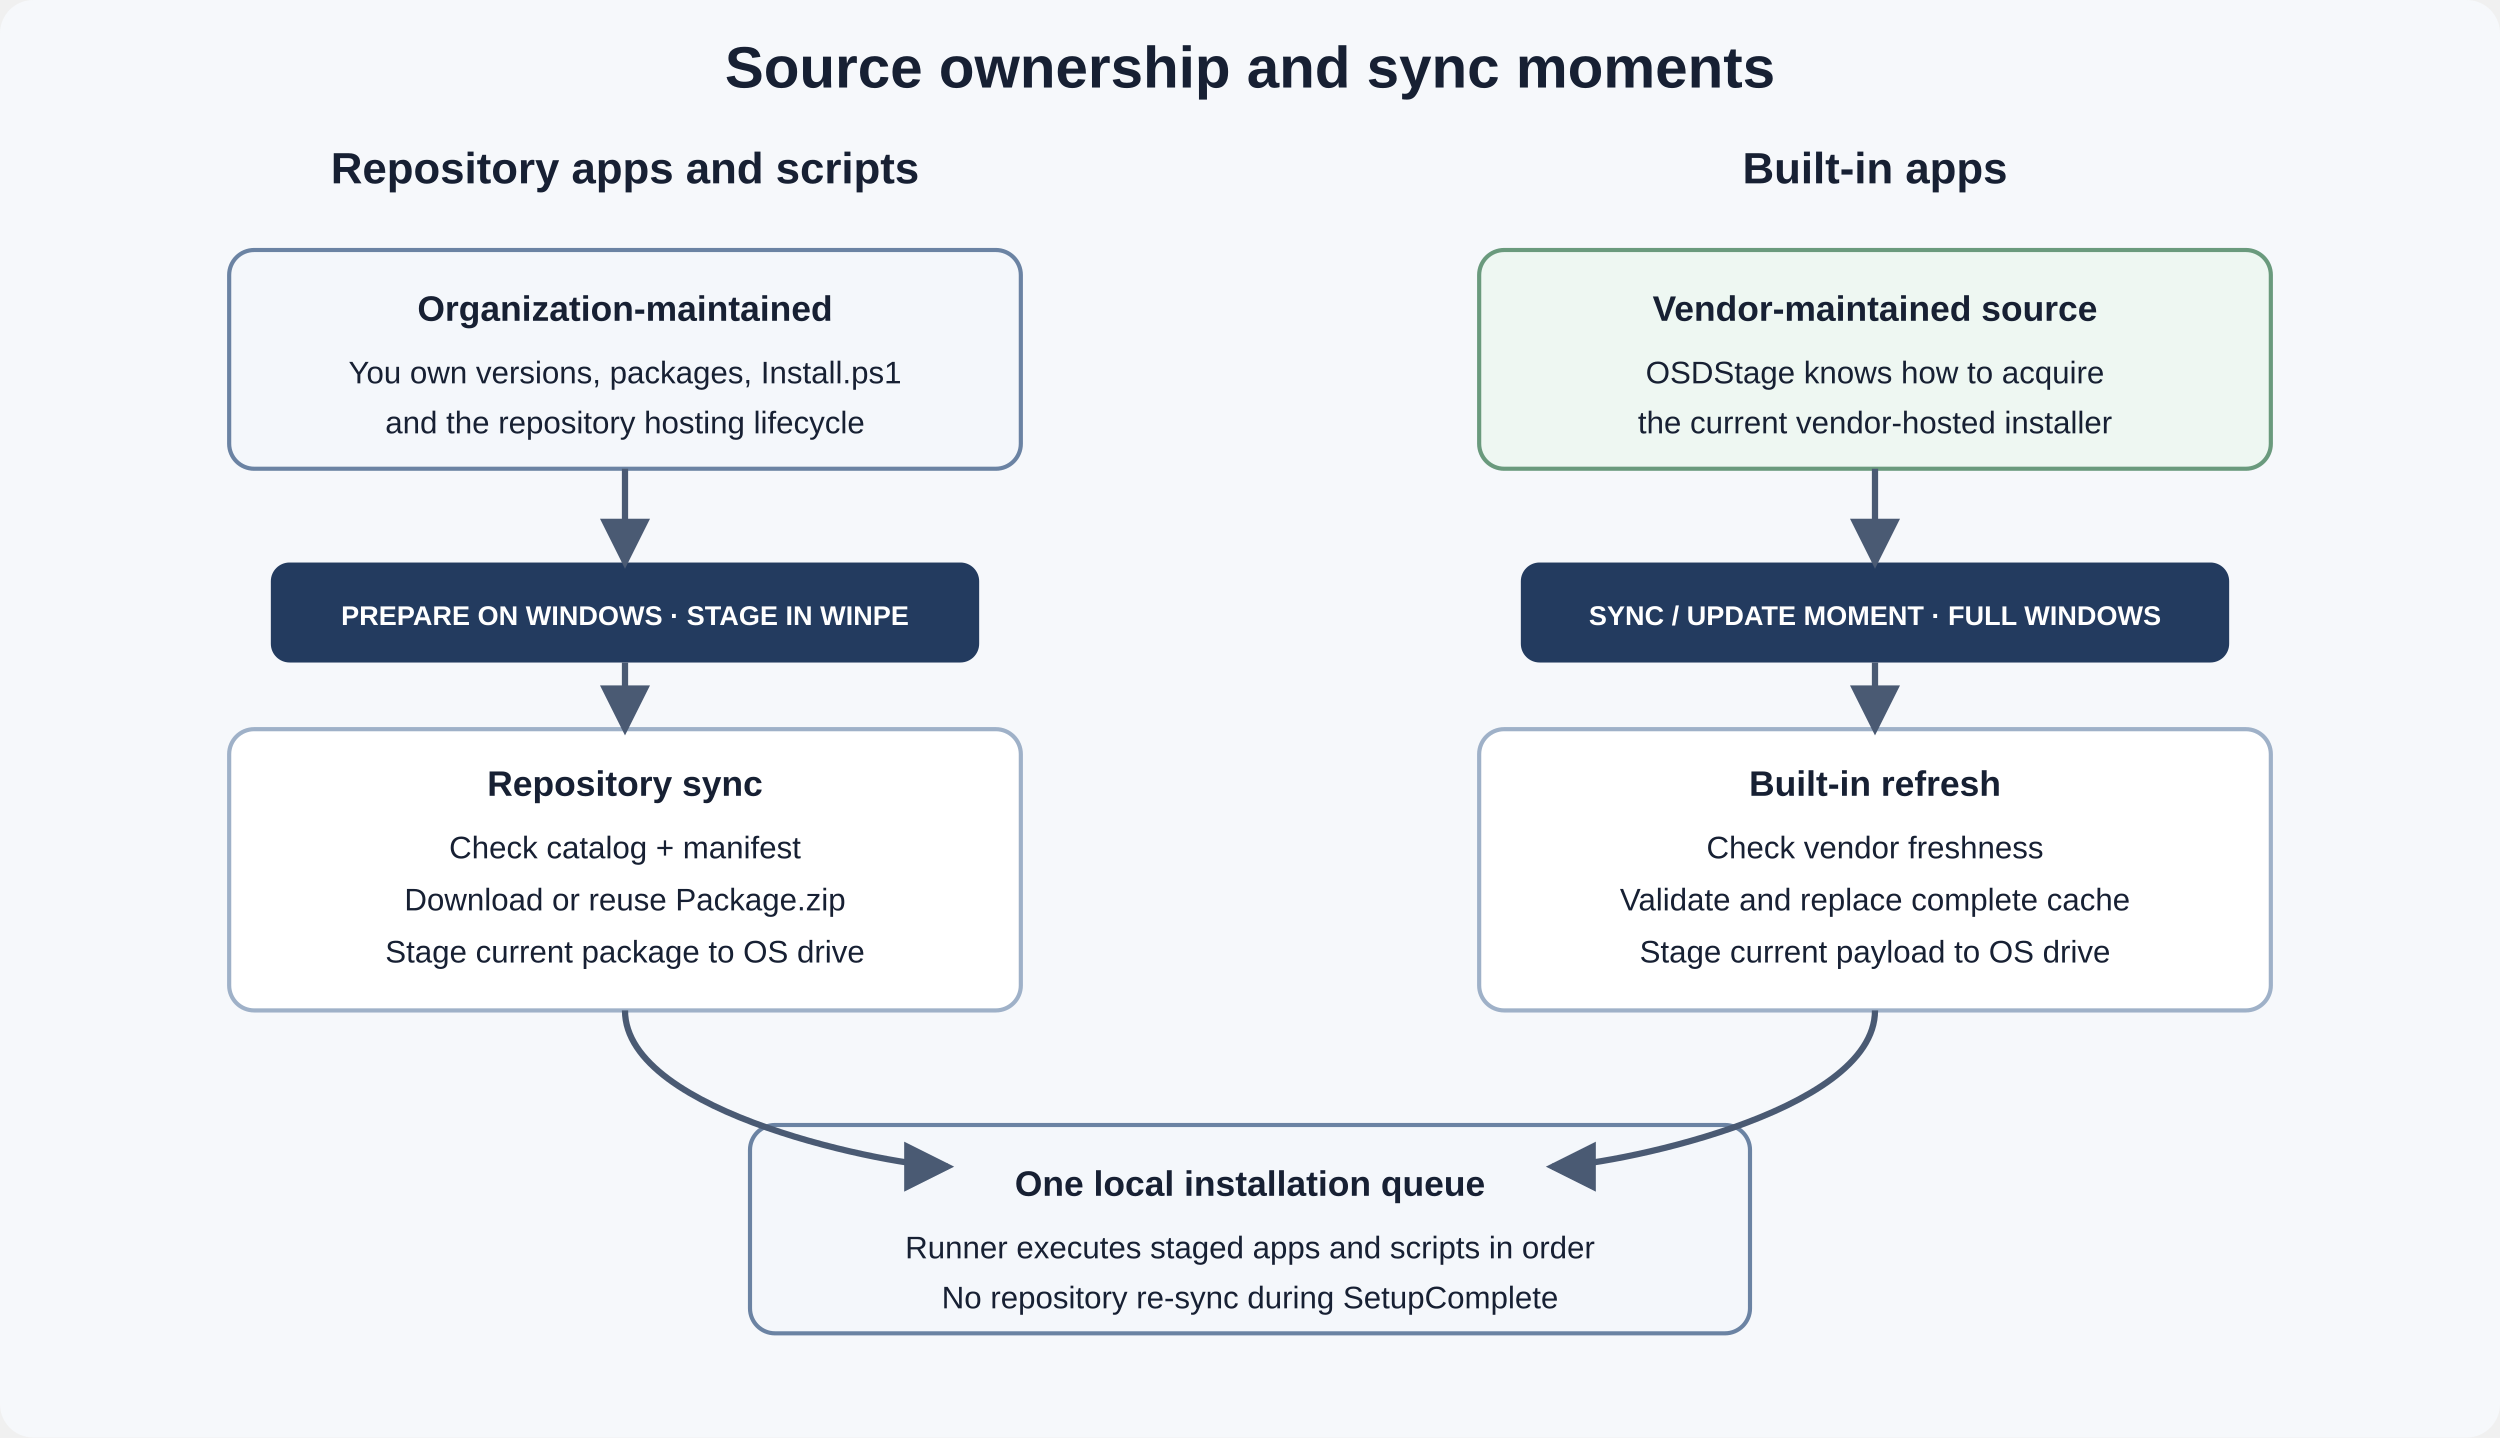
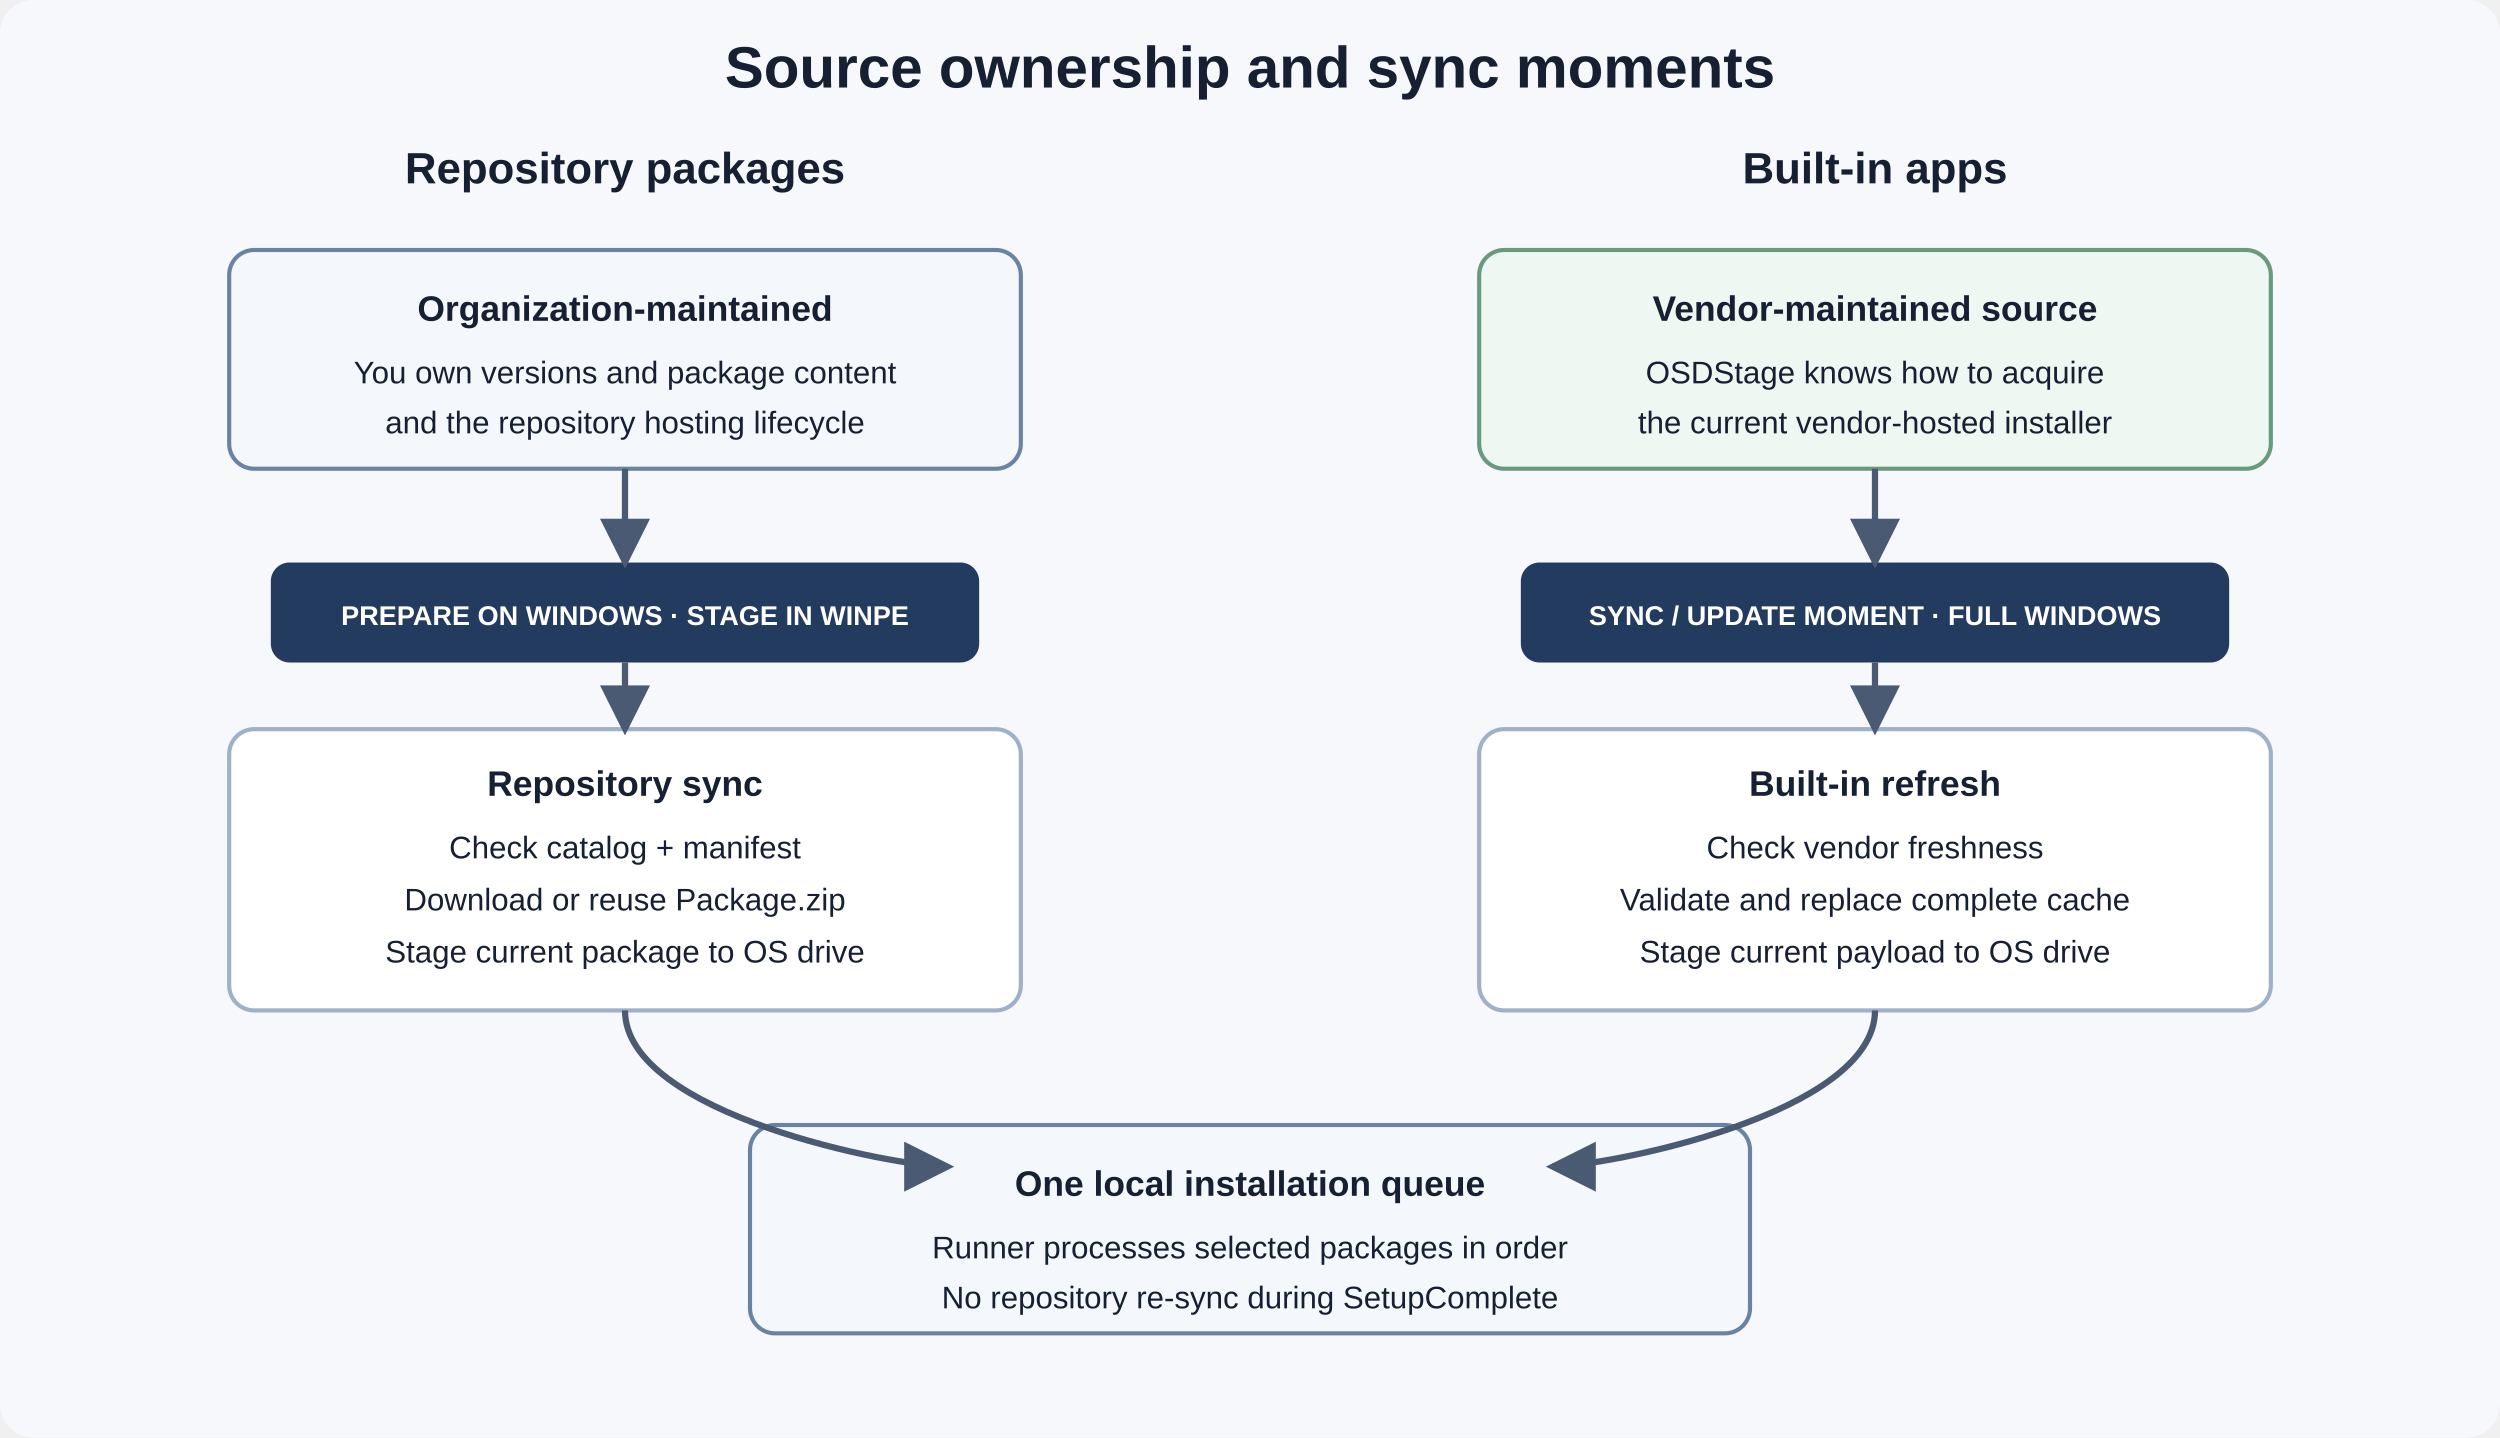
<svg xmlns="http://www.w3.org/2000/svg" width="1200" height="690" viewBox="0 0 1200 690" role="img" aria-labelledby="title desc">
  <style>text{font-family:Segoe UI,Arial,sans-serif;fill:#172033}.h{font-size:28px;font-weight:700}.sh{font-size:21px;font-weight:700}.t{font-size:17px;font-weight:600}.s{font-size:15px}.label{font-size:13px;font-weight:700;fill:#fff}.box{fill:#fff;stroke:#9fb1c8;stroke-width:2}.repo{fill:#f4f7fb;stroke:#6b83a3;stroke-width:2}.built{fill:#eef7f2;stroke:#6a9a7d;stroke-width:2}.phase{fill:#233b5f}.arrow{stroke:#4a5a73;stroke-width:3;fill:none;marker-end:url(#a)}</style>
  <defs>
    <marker id="a" markerWidth="8" markerHeight="8" refX="7" refY="4" orient="auto">
      <path d="M0,0 L8,4 L0,8 Z" fill="#4a5a73" />
    </marker>
  </defs>
  <rect width="1200" height="690" rx="16" fill="#f6f8fb" />
  <text x="600" y="42" text-anchor="middle" class="h">Source ownership and sync moments</text>
-   <text x="300" y="88" text-anchor="middle" class="sh">Repository apps and scripts</text>
+   <text x="300" y="88" text-anchor="middle" class="sh">Repository packages</text>
  <text x="900" y="88" text-anchor="middle" class="sh">Built-in apps</text>
  <rect x="110" y="120" width="380" height="105" rx="12" class="repo" />
  <text x="300" y="154" text-anchor="middle" class="t">Organization-maintained</text>
-   <text x="300" y="184" text-anchor="middle" class="s">You own versions, packages, Install.ps1</text>
+   <text x="300" y="184" text-anchor="middle" class="s">You own versions and package content</text>
  <text x="300" y="208" text-anchor="middle" class="s">and the repository hosting lifecycle</text>
  <rect x="710" y="120" width="380" height="105" rx="12" class="built" />
  <text x="900" y="154" text-anchor="middle" class="t">Vendor-maintained source</text>
  <text x="900" y="184" text-anchor="middle" class="s">OSDStage knows how to acquire</text>
  <text x="900" y="208" text-anchor="middle" class="s">the current vendor-hosted installer</text>
  <rect x="130" y="270" width="340" height="48" rx="9" class="phase" />
  <text x="300" y="300" text-anchor="middle" class="label">PREPARE ON WINDOWS · STAGE IN WINPE</text>
  <rect x="730" y="270" width="340" height="48" rx="9" class="phase" />
  <text x="900" y="300" text-anchor="middle" class="label">SYNC / UPDATE MOMENT · FULL WINDOWS</text>
  <rect x="110" y="350" width="380" height="135" rx="12" class="box" />
  <text x="300" y="382" text-anchor="middle" class="t">Repository sync</text>
  <text x="300" y="412" text-anchor="middle" class="s">Check catalog + manifest</text>
  <text x="300" y="437" text-anchor="middle" class="s">Download or reuse Package.zip</text>
  <text x="300" y="462" text-anchor="middle" class="s">Stage current package to OS drive</text>
  <rect x="710" y="350" width="380" height="135" rx="12" class="box" />
  <text x="900" y="382" text-anchor="middle" class="t">Built-in refresh</text>
  <text x="900" y="412" text-anchor="middle" class="s">Check vendor freshness</text>
  <text x="900" y="437" text-anchor="middle" class="s">Validate and replace complete cache</text>
  <text x="900" y="462" text-anchor="middle" class="s">Stage current payload to OS drive</text>
  <path d="M300 225 V270" class="arrow" />
  <path d="M900 225 V270" class="arrow" />
  <path d="M300 318 V350" class="arrow" />
  <path d="M900 318 V350" class="arrow" />
  <rect x="360" y="540" width="480" height="100" rx="12" class="repo" />
  <text x="600" y="574" text-anchor="middle" class="t">One local installation queue</text>
-   <text x="600" y="604" text-anchor="middle" class="s">Runner executes staged apps and scripts in order</text>
+   <text x="600" y="604" text-anchor="middle" class="s">Runner processes selected packages in order</text>
  <text x="600" y="628" text-anchor="middle" class="s">No repository re-sync during SetupComplete</text>
  <path d="M300 485 C300 535 430 560 455 560" class="arrow" />
  <path d="M900 485 C900 535 770 560 745 560" class="arrow" />
</svg>
